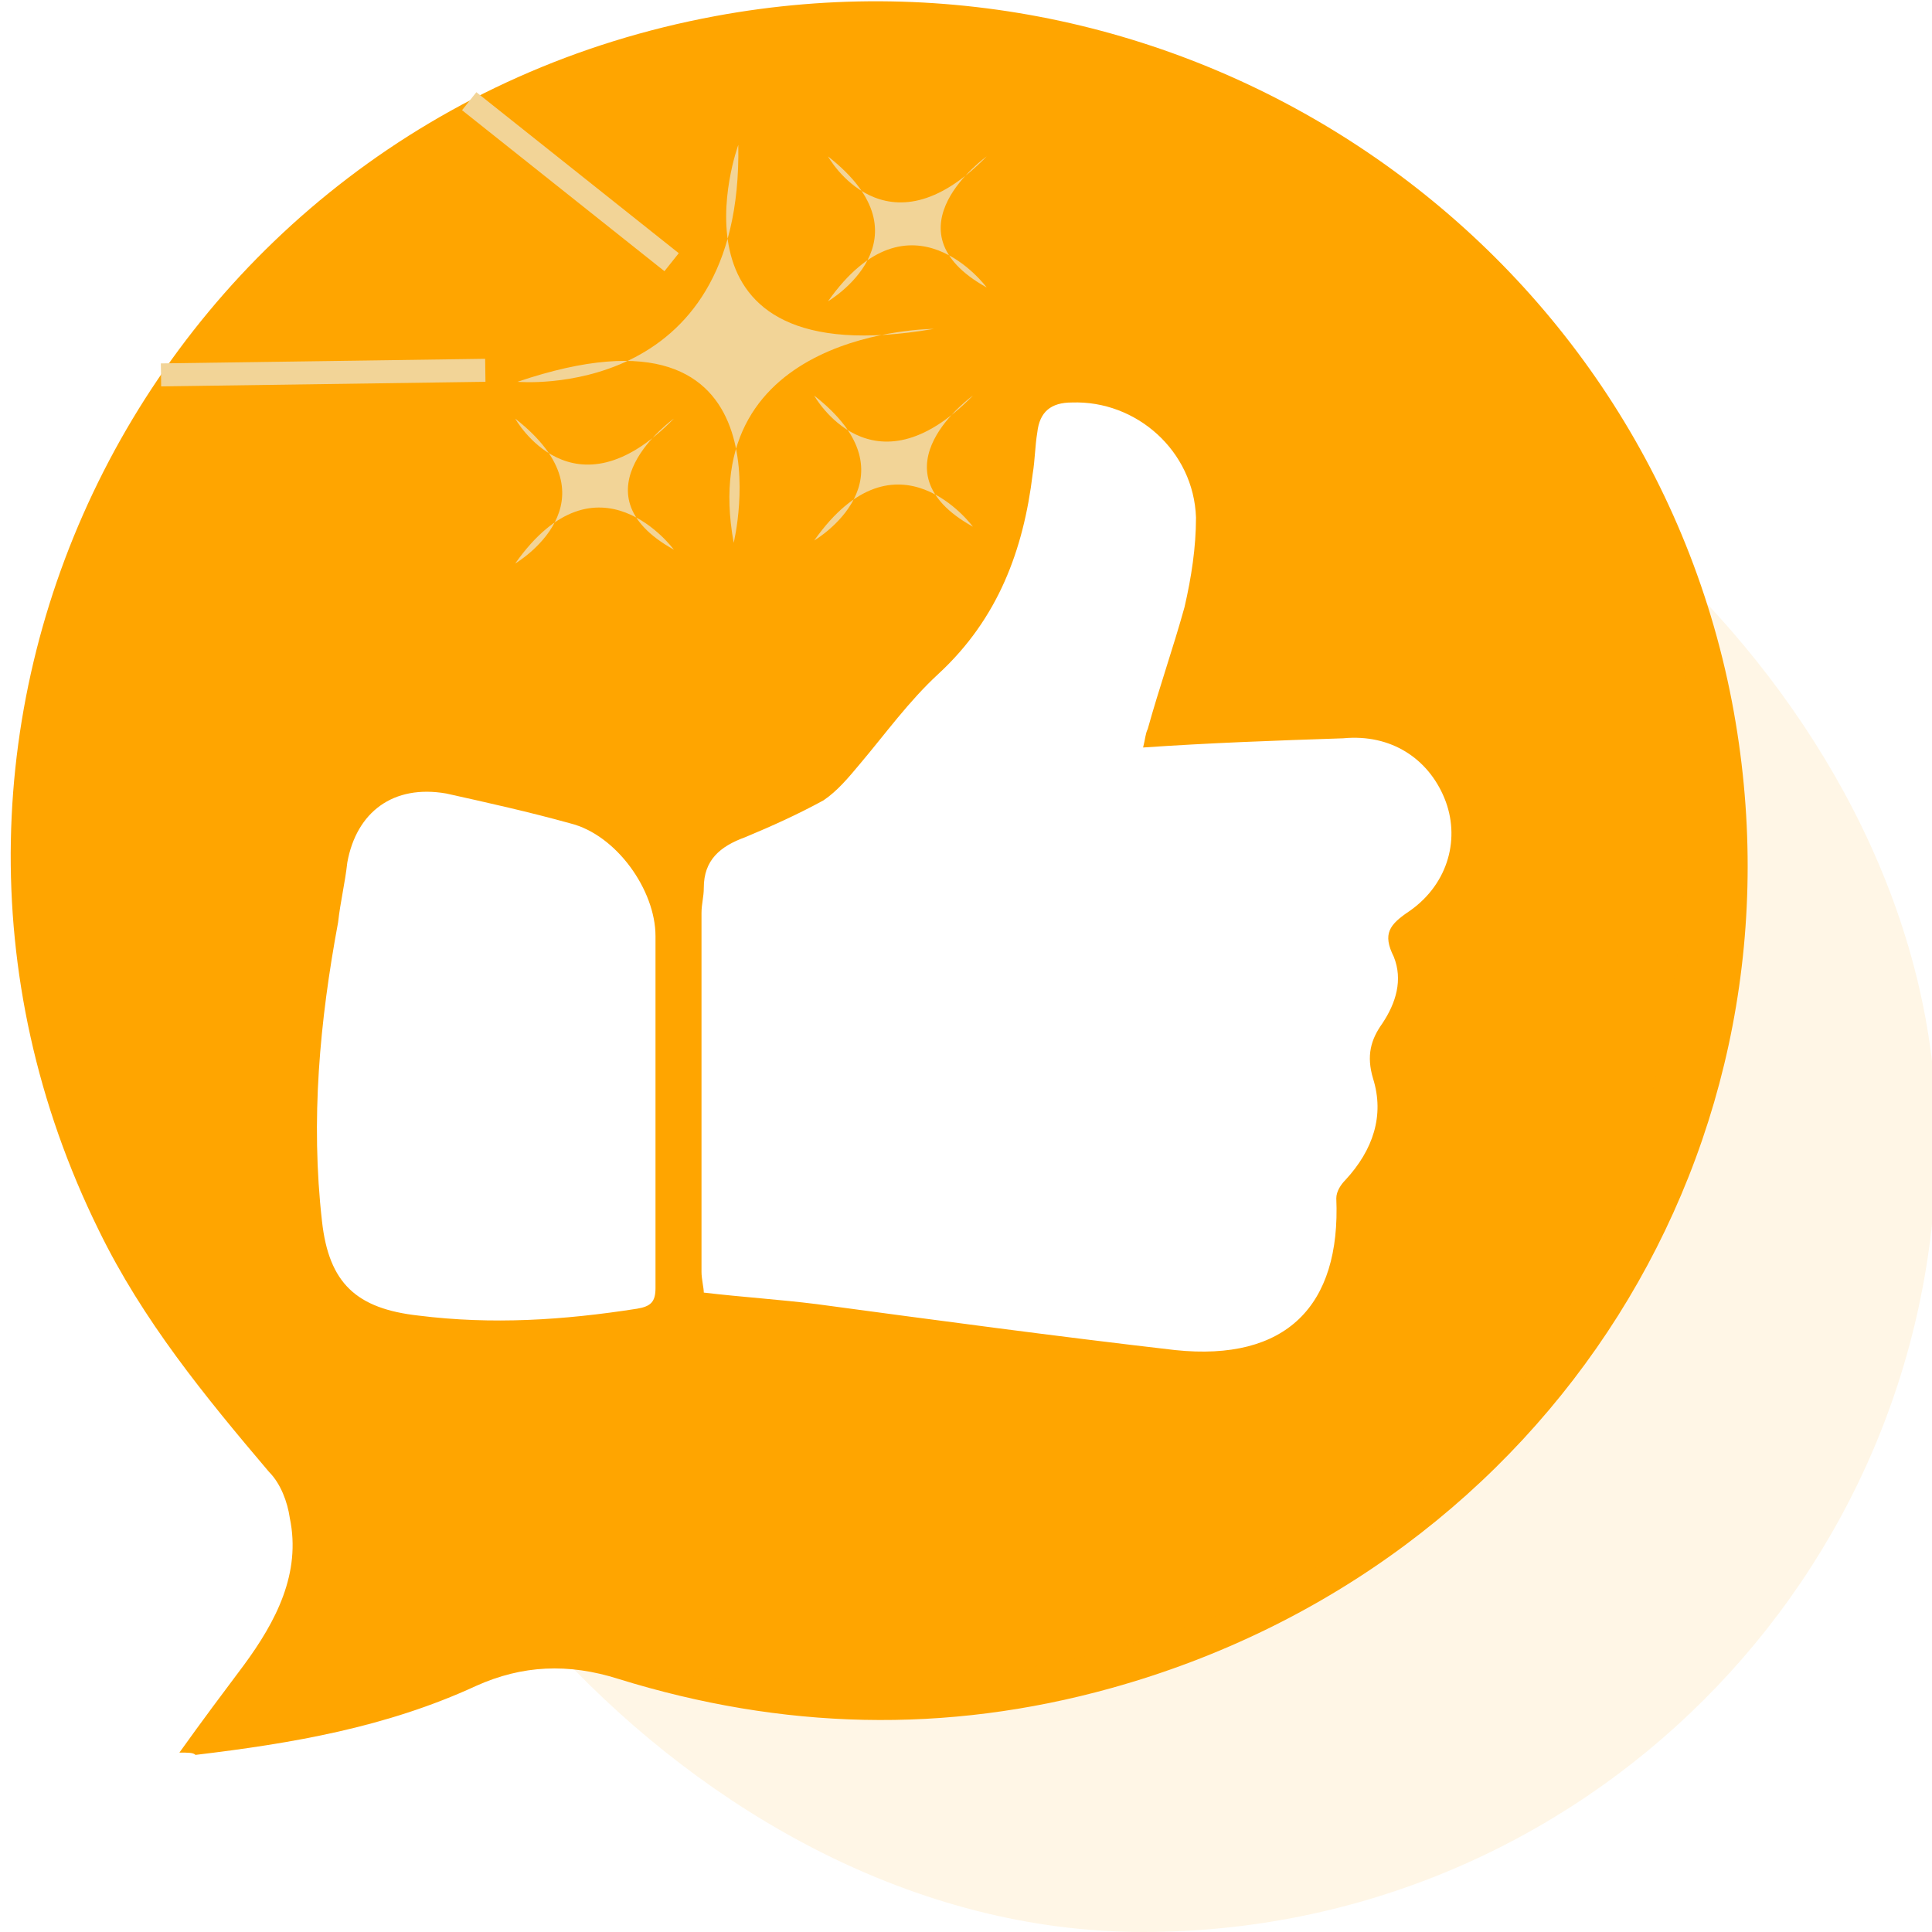
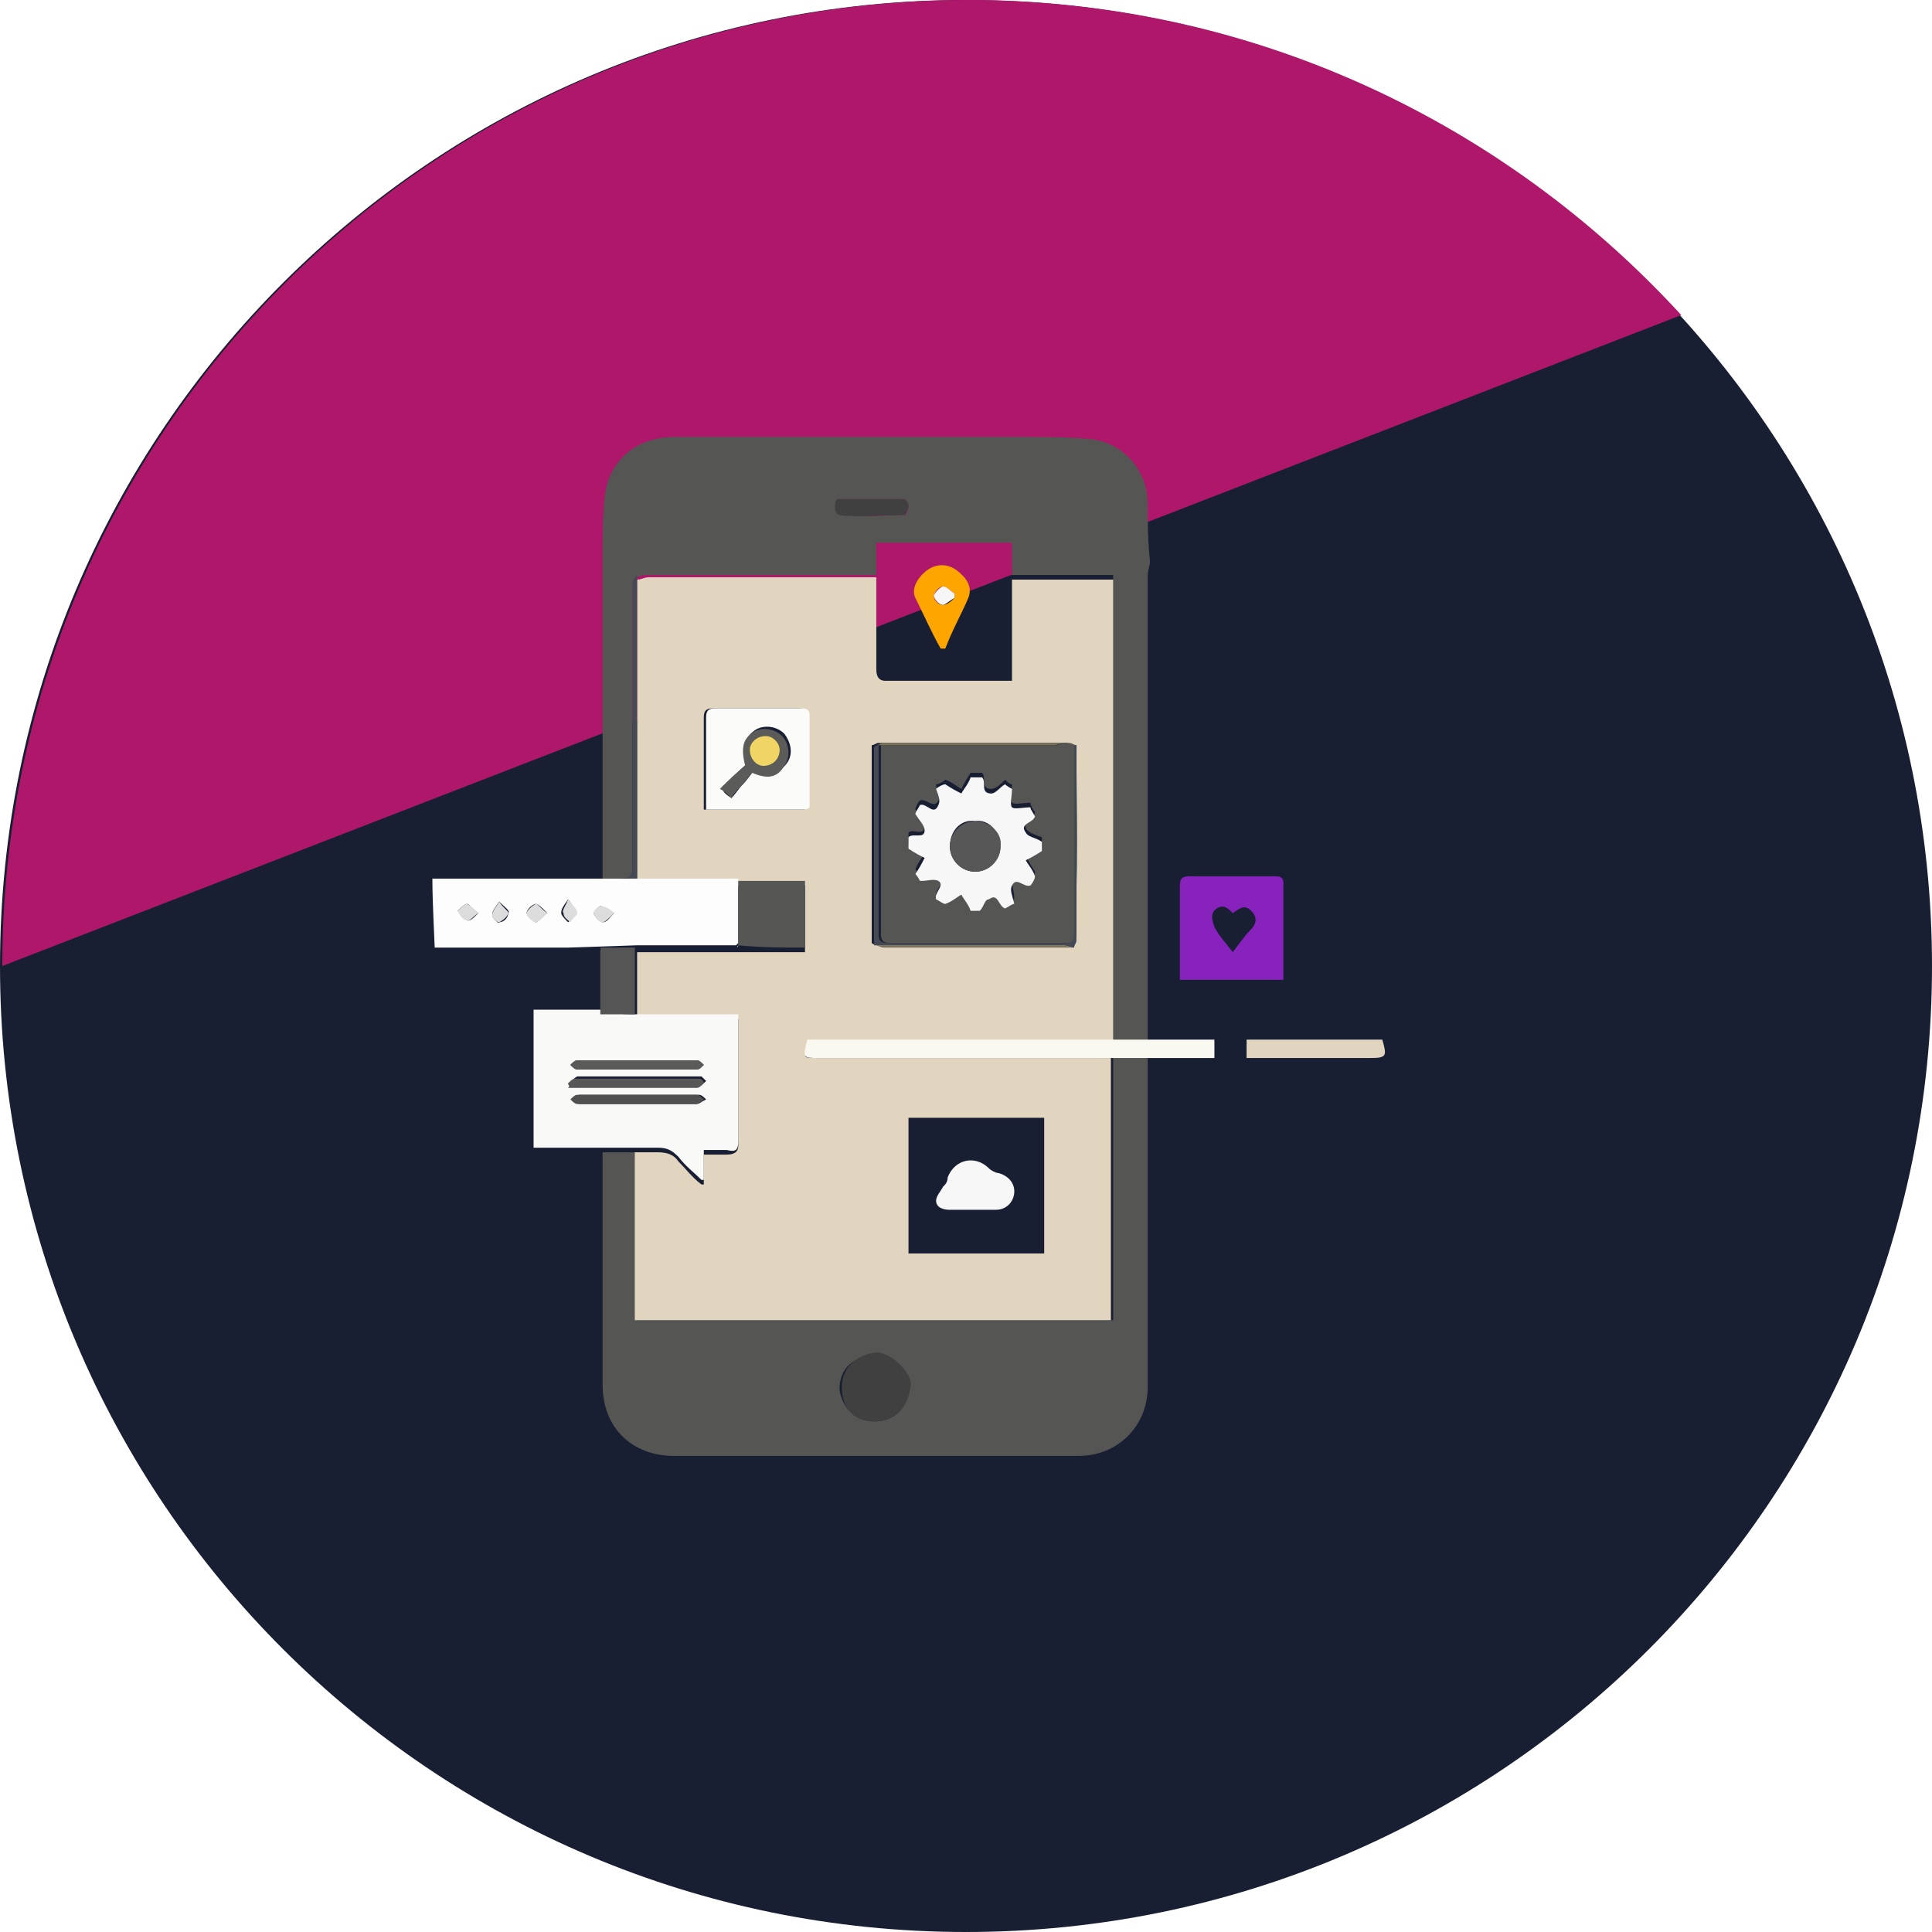
<svg xmlns="http://www.w3.org/2000/svg" version="1.1" id="Layer_1" x="0px" y="0px" viewBox="0 0 84 84" style="enable-background:new 0 0 84 84;" xml:space="preserve">
  <style type="text/css">
- 	.st0{fill:#FFA500;}
- 	.st1{opacity:0.1;fill:#FFA500;enable-background:new    ;}
- 	.st2{fill:#F2D497;enable-background:new    ;}
- 	.st3{fill:#F2D497;stroke:#F2D497;stroke-miterlimit:10;enable-background:new    ;}
+ 	.st0{fill:#191F33;}
+ 	.st1{fill:#AF176A;}
+ 	.st2{fill:#555554;}
+ 	.st3{fill:#E2D5C0;}
+ 	.st4{fill:#FAF9F1;}
+ 	.st5{fill:#444954;}
+ 	.st6{fill:#404040;}
+ 	.st7{fill:#F9F9F8;}
+ 	.st8{fill:#FDFDFD;}
+ 	.st9{fill:#545554;}
+ 	.st10{fill:#E9F2EA;}
+ 	.st11{fill:#8722BC;}
+ 	.st12{fill:#FBFBF9;}
+ 	.st13{fill:#565655;}
+ 	.st14{fill:#7A7258;}
+ 	.st15{fill:#FFA500;}
+ 	.st16{fill:#505050;}
+ 	.st17{fill:#5B5B59;}
+ 	.st18{fill:#575757;}
+ 	.st19{fill:#DCDCDC;}
+ 	.st20{fill:#F7F7F7;}
+ 	.st21{fill:#F6F6F6;}
+ 	.st22{fill:#F0D565;}
</style>
  <g>
-     <g>
-       <path class="st0" d="M7.8,76.2c1-1.4,1.9-2.6,2.8-3.8c1.4-1.9,2.5-4,2-6.4c-0.1-0.7-0.4-1.5-0.9-2c-2.8-3.3-5.5-6.6-7.4-10.5    C-6.6,31.4,6.8,5.2,31.1,0.7c20.5-3.8,40.3,9.6,44.2,29.8c3.7,19.3-7.9,37.6-27,42.9c-7.2,2-14.3,1.8-21.4-0.4    c-2.2-0.7-4.2-0.6-6.2,0.3c-3.9,1.8-8,2.5-12.2,3C8.4,76.2,8.2,76.2,7.8,76.2z M49.7,32.5c0.1-0.4,0.1-0.6,0.2-0.8    c0.5-1.8,1.1-3.5,1.6-5.3c0.3-1.3,0.5-2.6,0.5-3.9c-0.1-2.9-2.6-5.1-5.4-5c-0.9,0-1.4,0.4-1.5,1.3C45,19.4,45,20,44.9,20.6    c-0.4,3.3-1.5,6.3-4.1,8.7c-1.3,1.2-2.3,2.6-3.4,3.9c-0.5,0.6-1,1.2-1.6,1.6c-1.1,0.6-2.2,1.1-3.4,1.6c-1.1,0.4-1.8,1-1.8,2.2    c0,0.4-0.1,0.7-0.1,1.1c0,5.2,0,10.4,0,15.6c0,0.3,0.1,0.7,0.1,0.9c1.7,0.2,3.3,0.3,4.9,0.5c5.2,0.7,10.4,1.4,15.6,2    c4.8,0.5,7.2-1.9,7-6.6c0-0.3,0.2-0.6,0.4-0.8c1.2-1.3,1.7-2.8,1.2-4.4c-0.3-1-0.1-1.7,0.4-2.4c0.6-0.9,0.9-1.9,0.5-2.9    c-0.5-1-0.2-1.4,0.7-2c1.7-1.2,2.2-3.2,1.5-4.9s-2.3-2.8-4.4-2.6C55.4,32.2,52.6,32.3,49.7,32.5z M28.5,48.2c0-2.5,0-5,0-7.5    c0-2-1.7-4.4-3.7-4.9c-1.8-0.5-3.6-0.9-5.4-1.3c-2.3-0.4-3.9,0.8-4.3,3c-0.1,0.9-0.3,1.7-0.4,2.6c-0.8,4.3-1.2,8.6-0.7,13    c0.3,2.7,1.5,3.8,4.2,4.1c3.2,0.4,6.3,0.2,9.5-0.3c0.6-0.1,0.8-0.3,0.8-0.9C28.5,53.4,28.5,50.8,28.5,48.2z" />
-       <path class="st1" d="M73,25c6.3,6.2,11.2,14.9,11.2,24.5C84.2,68.6,68.7,84,49.7,84c-10,0-19-5.3-25.3-12C24.4,72,78.6,85,73,25" />
-     </g>
-     <g>
-       <path class="st2" d="M32.1,6.3c0,0-3.7,10.1,8.5,8c0,0-10.4,0-8.7,9.3c0,0,2.7-11.1-9.4-7C22.5,16.6,32.3,17.5,32.1,6.3z" />
-       <path class="st2" d="M36,6.8c0,0,2.5,4.5,6.9,0c0,0-4.5,3.2,0,5.7c0,0-3.3-4.5-6.9,0.6C36,13.1,40.6,10.4,36,6.8z" />
-       <path class="st2" d="M35.4,17.2c0,0,2.5,4.5,6.9,0c0,0-4.5,3.2,0,5.7c0,0-3.3-4.5-6.9,0.6C35.4,23.5,40,20.8,35.4,17.2z" />
-       <path class="st2" d="M22.4,18.2c0,0,2.5,4.5,6.9,0c0,0-4.5,3.2,0,5.7c0,0-3.3-4.5-6.9,0.6C22.4,24.5,27,21.8,22.4,18.2z" />
-       <line class="st3" x1="20.4" y1="4.4" x2="29.2" y2="11.4" />
-       <line class="st3" x1="21.1" y1="16.1" x2="7" y2="16.3" />
-     </g>
+     <circle class="st0" cx="42" cy="42" r="42" />
+     <path class="st1" d="M0.1,42c0-23.2,18.8-42,42-42c12.3,0,23.3,5.3,31,13.7" />
+     <path class="st2" d="M26.2,24.3c0-0.9,0-1.9,0.1-2.8c0.2-1.5,1.4-2.5,3-2.5c5.1,0,10.1,0,15.2,0c1,0,2,0,3,0.1   c1.4,0.2,2.4,1.4,2.4,2.8c0,0.8,0,1.6,0.1,2.5c0,0.2-0.1,0.4-0.1,0.6c0,6.8,0,13.5,0,20.3c-0.5,0-1,0-1.5,0c0-6.7,0-13.5,0-20.3   c-1.5,0-3,0-4.4,0c0-0.5,0-1,0-1.4c-2,0-4,0-5.9,0c0,0.5,0,1,0,1.4c-3.3,0-6.6,0-9.9,0c-0.2,0-0.3,0-0.5,0.1   c-0.1,0.1-0.2,0.2-0.2,0.3c0,2.4,0,4.8,0,7.2c0,1.7,0,3.4,0,5.1c0,0.4-0.1,0.5-0.5,0.5c-0.3,0-0.5,0.1-0.8,0.1c0,0,0-0.1,0-0.1   C26.2,33.5,26.2,28.9,26.2,24.3z M36.4,21.7c0.2,0.3,0.3,0.7,0.4,0.7c0.8,0.1,1.6,0,2.5,0c0.1,0,0.2-0.2,0.2-0.4   c0-0.1-0.1-0.3-0.2-0.3C38.4,21.7,37.5,21.7,36.4,21.7z" />
+     <path class="st2" d="M26.2,58c0-2.6,0-5.3,0-7.9c0.5,0,1,0,1.5,0c0,2.4,0,4.9,0,7.3c6.9,0,13.8,0,20.7,0c0-3.8,0-7.6,0-11.4   c0.5,0,1,0,1.5,0c0,3.8,0,7.7,0,11.5c0,0.1,0,0.2,0,0.3c0,0.8,0,1.7,0,2.5c0,1.7-1.3,3-3,3c-5.9,0-11.7,0-17.6,0   c-1.8,0-3.1-1.2-3.1-3.1C26.2,59.5,26.2,58.8,26.2,58z M38,61.8c0.9,0,1.5-0.6,1.5-1.5c0-0.7-0.8-1.5-1.5-1.4   c-0.9,0.1-1.5,0.6-1.5,1.5C36.6,61.2,37.2,61.8,38,61.8z" />
+     <path class="st3" d="M58.1,46c-1.3,0-2.6,0-3.9,0c0-0.3,0-0.5,0-0.8c1.4,0,2.7,0,4.1,0c0.6,0,1.2,0,1.8,0c0.2,0.7,0.2,0.8-0.5,0.8   C59.1,46,58.6,46,58.1,46z" />
+     <path class="st3" d="M48.3,46c0,3.8,0,7.6,0,11.4c-6.9,0-13.7,0-20.7,0c0-2.4,0-4.9,0-7.3c0.3,0,0.6,0,1,0c0.4,0,0.7,0.1,0.9,0.4   c0.3,0.3,0.6,0.7,1,1c0,0,0.1,0,0.1,0c0-0.4,0-0.9,0-1.3c0.4,0,0.7,0,1,0c0.3,0,0.5-0.1,0.5-0.4c0-1.7,0-3.3,0-5c0-0.1,0-0.3,0-0.5   c-1.5,0-3,0-4.4,0c0-1,0-2,0-2.9c1.4,0,2.9,0,4.3,0c0,0,0.1,0,0.1,0c1,0,1.9,0,2.9,0c0-1,0-1.9,0-2.9c-1,0-2,0-2.9,0   c-0.2,0-0.4,0-0.5,0c-1.3,0-2.6,0-3.9,0c0,0,0,0,0-0.1c0,0,0-0.1,0-0.1c0-3,0-5.9,0-8.9c0-1.4,0-2.8,0-4.2c0.2,0,0.3-0.1,0.5-0.1   c3.3,0,6.6,0,9.9,0c0,1.3,0,2.6,0,4c0,0.3,0.1,0.5,0.4,0.5c1.7,0,3.4,0,5.1,0c0.1,0,0.2,0,0.4,0c0-1.5,0-2.9,0-4.4   c1.5,0,2.9,0,4.4,0c0,6.8,0,13.5,0,20.3c-0.2,0-0.3,0-0.5,0c-4.1,0-8.2,0-12.2,0c-0.2,0-0.3,0-0.5,0C34.9,46,34.9,46,35.6,46   c1,0,1.9,0,2.9,0C41.8,46,45.1,46,48.3,46z M46.8,32.4c-0.1,0-0.2,0-0.4-0.1c-0.1,0-0.2,0-0.3,0c-0.5,0-1,0-1.4,0   c-2.2,0-4.3,0-6.5,0c-0.1,0-0.2,0.1-0.3,0.1c0,2.9,0,5.7,0,8.6c0.1,0.1,0.3,0.1,0.4,0.1c2.6,0,5.2,0,7.8,0c0.2,0,0.3,0,0.5,0   c0-0.1,0.1-0.2,0.1-0.3C46.9,38.1,46.8,35.2,46.8,32.4z M45.4,48.6c-2,0-3.9,0-5.9,0c0,2,0,3.9,0,5.9c2,0,3.9,0,5.9,0   C45.4,52.5,45.4,50.6,45.4,48.6z M35,35.2c0-0.1,0.1-0.1,0.1-0.1c0-1.3,0-2.7,0-4c0-0.3-0.2-0.3-0.4-0.3c-1.2,0-2.4,0-3.7,0   c-0.3,0-0.4,0.1-0.4,0.4c0,1.2,0,2.4,0,3.7c0,0.1,0,0.2,0,0.3C32.2,35.2,33.6,35.2,35,35.2z" />
+     <path class="st4" d="M48.3,46c-3.3,0-6.6,0-9.8,0c-1,0-1.9,0-2.9,0c-0.7,0-0.7,0-0.5-0.8c0.1,0,0.3,0,0.5,0c4.1,0,8.2,0,12.2,0   c0.2,0,0.3,0,0.5,0c0.5,0,1,0,1.5,0c1,0,2,0,3,0c0,0.3,0,0.5,0,0.8c-1,0-2,0-3,0C49.3,46,48.8,46,48.3,46z" />
+     <path class="st5" d="M27.7,25c0,1.4,0,2.8,0,4.2c0,3,0,5.9,0,8.9c0,0,0,0,0,0c0,0,0,0,0,0.1c0,0,0,0,0,0.1c-0.5,0-1,0-1.5,0   c0,0,0,0,0,0c0.3,0,0.5-0.1,0.8-0.1c0.4,0,0.5-0.1,0.5-0.5c0-1.7,0-3.4,0-5.1c0-2.4,0-4.8,0-7.2C27.5,25.2,27.6,25.1,27.7,25z" />
+     <path class="st6" d="M36.4,21.7c1.1,0,2,0,2.9,0c0.1,0,0.2,0.2,0.2,0.3c0,0.1-0.1,0.4-0.2,0.4c-0.8,0-2,0.1-2.8,0   c-0.1,0-0.2-0.2-0.2-0.3C36.3,21.9,36.3,21.8,36.4,21.7z" />
+     <path class="st7" d="M27.7,44.1c1.5,0,2.9,0,4.4,0c0,0.2,0,0.3,0,0.5c0,1.7,0,3.3,0,5c0,0.4-0.1,0.5-0.5,0.4c-0.3,0-0.6,0-1,0   c0,0.5,0,0.9,0,1.3c0,0-0.1,0-0.1,0c-0.3-0.3-0.7-0.6-1-1c-0.3-0.3-0.5-0.4-0.9-0.4c-0.3,0-0.6,0-1,0c-0.5,0-1,0-1.5,0   c-1,0-1.9,0-2.9,0c0-2,0-3.9,0-6c1,0,1.9,0,2.9,0C26.7,44.1,27.2,44.1,27.7,44.1z M27.7,48c0.9,0,1.7,0,2.6,0   c0.1,0,0.2-0.1,0.4-0.2c-0.1-0.1-0.2-0.2-0.3-0.2c-1.7,0-3.5,0-5.2,0c-0.1,0-0.2,0.1-0.3,0.2c0.1,0.1,0.2,0.2,0.3,0.2   C25.9,48,26.8,48,27.7,48z M27.7,46.5c0.9,0,1.7,0,2.6,0c0.1,0,0.2-0.1,0.3-0.2c-0.1-0.1-0.2-0.2-0.3-0.2c-1.7,0-3.5,0-5.2,0   c-0.1,0-0.2,0.1-0.3,0.2c0.1,0.1,0.2,0.2,0.3,0.2C25.9,46.5,26.8,46.5,27.7,46.5z M24.7,47.1c0,0,0.1,0.1,0.1,0.1   c0.2,0,0.5,0,0.7,0c1.6,0,3.2,0,4.9,0c0.1,0,0.2-0.1,0.3-0.2c-0.1-0.1-0.2-0.2-0.2-0.2c-1.8,0-3.6,0-5.4,0   C24.9,46.9,24.8,47.1,24.7,47.1z" />
+     <path class="st8" d="M24.7,41.2c-1.9,0-3.8,0-5.8,0c0-0.1-0.1-2-0.1-2.9c0,0,0-0.1,0-0.1c0,0,0.1,0,0.1,0c1.5,0,3,0,4.5,0   c0.9,0,1.8,0,2.8,0c0.5,0,1,0,1.5,0c1.3,0,2.6,0,3.9,0c0.2,0,0.4,0,0.5,0c0,0.9,0,1.9,0,2.8c0,0-0.1,0.1-0.1,0.1   c-1.4,0-2.9,0-4.3,0 M21.7,39.2c-0.2,0.3-0.3,0.4-0.3,0.6c0,0.1,0.3,0.4,0.3,0.3c0.2,0,0.4-0.2,0.4-0.4   C22.2,39.6,21.9,39.4,21.7,39.2z M20.8,39.7c-0.3-0.2-0.4-0.4-0.5-0.4c-0.1,0-0.3,0.2-0.4,0.3c0.1,0.1,0.2,0.3,0.4,0.4   C20.4,40.1,20.6,39.9,20.8,39.7z M23.8,39.7c-0.2-0.2-0.4-0.4-0.5-0.4c-0.1,0-0.4,0.2-0.4,0.4c0,0.1,0.2,0.3,0.4,0.4   C23.4,40.1,23.5,39.9,23.8,39.7z M24.7,39.1c-0.2,0.3-0.3,0.4-0.3,0.6c0,0.1,0.2,0.3,0.3,0.4c0.1-0.1,0.3-0.2,0.3-0.4   C25.1,39.6,24.9,39.4,24.7,39.1z M26.7,39.7c-0.3-0.1-0.4-0.3-0.6-0.3c-0.1,0-0.3,0.3-0.3,0.3c0.1,0.2,0.2,0.3,0.4,0.4   C26.4,40.1,26.5,39.9,26.7,39.7z" />
+     <path class="st9" d="M26.1,41.2c0.5,0,1,0,1.5,0c0,1,0,2,0,2.9c-0.5,0-1,0-1.5,0c0-0.9,0-1.8,0-2.8C26.2,41.3,26.1,41.3,26.1,41.2z   " />
+     <path class="st10" d="M18.8,38.3C18.8,38.4,18.9,38.3,18.8,38.3C18.9,38.3,18.8,38.4,18.8,38.3z" />
+     <path class="st6" d="M38,61.8c-0.9,0-1.4-0.6-1.4-1.5c0-0.8,0.6-1.4,1.5-1.5c0.6,0,1.5,0.8,1.5,1.4C39.5,61.2,38.9,61.8,38,61.8z" />
+     <path class="st11" d="M55.8,42.6c-1.5,0-3,0-4.5,0c0-0.5,0-0.9,0-1.4c0-0.9,0-1.8,0-2.7c0-0.3,0.1-0.4,0.4-0.4c1.2,0,2.5,0,3.7,0   c0.2,0,0.4,0,0.4,0.3C55.8,39.9,55.8,41.2,55.8,42.6z M53.6,41.4c0.3-0.4,0.5-0.7,0.8-1c0.2-0.2,0.3-0.5,0-0.8   c-0.3-0.3-0.5-0.1-0.8,0.1c-0.2-0.2-0.4-0.4-0.7-0.2c-0.3,0.2-0.2,0.5-0.1,0.8C53,40.7,53.3,41,53.6,41.4z" />
+     <path class="st2" d="M46.2,32.3c0.1,0,0.2,0,0.3,0c0.1,0,0.2,0.1,0.3,0.1c0,2.7,0,5.4,0,8.2c0,0.3-0.1,0.4-0.4,0.4   c-2.6,0-5.1,0-7.7,0c-0.3,0-0.4-0.1-0.4-0.4c0-2.7,0-5.4,0-8.2c2.5,0,5,0,7.6,0C45.9,32.4,46,32.4,46.2,32.3z M42.6,39.6   c0.1-0.3,0.2-0.6,0.4-0.7c0.4-0.2,0.3,0.4,0.7,0.4c0.1-0.1,0.3-0.2,0.4-0.2c0-0.3-0.1-0.6-0.1-0.8c0.2-0.4,0.5,0.1,0.8,0   c0.1-0.1,0.2-0.3,0.2-0.4c-0.2-0.3-0.3-0.5-0.4-0.7c0.2-0.1,0.4-0.2,0.7-0.4c0-0.1,0-0.3,0-0.4c-0.3-0.1-0.6-0.2-0.7-0.4   c-0.2-0.4,0.4-0.4,0.4-0.7c-0.1-0.1-0.2-0.3-0.2-0.4c-0.3,0-0.7,0.1-0.8,0c-0.1-0.1,0-0.5,0-0.8c-0.1,0-0.2-0.1-0.3-0.2   c-0.2,0.2-0.4,0.4-0.6,0.4c-0.5,0-0.2-0.5-0.4-0.7c-0.2,0-0.4,0-0.5,0c-0.2,0.3-0.3,0.5-0.4,0.7c-0.2-0.1-0.4-0.3-0.7-0.4   c-0.1,0.1-0.3,0.2-0.4,0.2c0,0.3,0.2,0.6,0.1,0.7c-0.2,0.4-0.5-0.1-0.8,0c-0.1,0.1-0.2,0.3-0.2,0.4c0.2,0.3,0.4,0.5,0.4,0.7   c0,0.5-0.5,0.1-0.7,0.3c0,0.2,0,0.4,0,0.5c0.3,0.2,0.5,0.3,0.7,0.4c-0.1,0.2-0.3,0.4-0.4,0.7c0.1,0.1,0.1,0.2,0.2,0.3   c0,0,0.1,0,0.1,0c0.2,0,0.5-0.1,0.7,0c0.4,0.2-0.1,0.5-0.1,0.8c0.1,0.1,0.3,0.2,0.4,0.2c0.3-0.2,0.5-0.3,0.7-0.4   c0.1,0.2,0.2,0.4,0.4,0.7C42.3,39.6,42.5,39.6,42.6,39.6z" />
+     <path class="st12" d="M35,35.2c-1.4,0-2.8,0-4.3,0c0-0.1,0-0.2,0-0.3c0-1.2,0-2.4,0-3.7c0-0.3,0.1-0.4,0.4-0.4c1.2,0,2.4,0,3.7,0   c0.2,0,0.4,0,0.4,0.3c0,1.3,0,2.7,0,4C35.1,35.2,35,35.2,35,35.2z M31.8,34.7c0.2-0.2,0.3-0.4,0.5-0.6c0.2-0.2,0.3-0.4,0.5-0.6   c0.7,0.2,1.1,0.1,1.4-0.3c0.3-0.4,0.2-0.9-0.1-1.3c-0.3-0.3-0.8-0.4-1.2-0.2c-0.5,0.3-0.6,0.7-0.4,1.5c-0.4,0.3-0.7,0.7-1.1,1   C31.4,34.4,31.5,34.5,31.8,34.7z" />
+     <path class="st13" d="M32.1,41.1c0-0.9,0-1.9,0-2.8c1,0,1.9,0,2.9,0c0,1,0,1.9,0,2.9C34.1,41.2,33.1,41.2,32.1,41.1   C32.1,41.1,32.1,41.1,32.1,41.1z" />
+     <path class="st5" d="M38.2,32.4c0,2.7,0,5.4,0,8.2c0,0.3,0.1,0.4,0.4,0.4c2.6,0,5.1,0,7.7,0c0.3,0,0.4-0.1,0.4-0.4   c0-2.7,0-5.4,0-8.2c0,0,0.1,0,0.1,0c0,2.8,0,5.6,0,8.5c0,0.1-0.1,0.2-0.1,0.3c-0.2,0-0.3-0.1-0.5-0.1c-2.7,0-5.5,0-8.2,0   c0-2.9,0-5.7,0-8.6C38.1,32.4,38.1,32.4,38.2,32.4z" />
+     <path class="st14" d="M38,41.1c2.7,0,5.5,0,8.2,0c0.2,0,0.3,0.1,0.5,0.1c-0.2,0-0.3,0-0.5,0c-2.6,0-5.2,0-7.8,0   C38.3,41.2,38.2,41.1,38,41.1z" />
+     <path class="st14" d="M38.2,32.4c0,0-0.1,0-0.1,0c0.1,0,0.2-0.1,0.3-0.1c2.2,0,4.3,0,6.5,0c0.5,0,1,0,1.4,0c-0.2,0-0.3,0.1-0.5,0.1   C43.2,32.4,40.7,32.4,38.2,32.4z" />
+     <path class="st14" d="M46.8,32.4c0,0-0.1,0-0.1,0c-0.1,0-0.2-0.1-0.3-0.1C46.6,32.4,46.7,32.4,46.8,32.4z" />
+     <path class="st10" d="M32.1,41.1C32.1,41.1,32.1,41.1,32.1,41.1C32.1,41.2,32,41.2,32.1,41.1C32,41.1,32.1,41.1,32.1,41.1z" />
+     <path class="st2" d="M27.6,38.2C27.6,38.1,27.6,38.1,27.6,38.2C27.6,38.1,27.6,38.1,27.6,38.2C27.6,38.1,27.6,38.1,27.6,38.2z" />
+     <path class="st15" d="M40.9,28.2c-0.4-0.7-0.7-1.4-1.1-2.2c-0.2-0.4,0.1-0.9,0.5-1.2c0.4-0.3,0.9-0.3,1.3,0   c0.4,0.3,0.7,0.7,0.5,1.2c-0.3,0.7-0.7,1.4-1,2.2C41.1,28.2,41,28.2,40.9,28.2z M41.5,26c0-0.1,0-0.1,0-0.2   c-0.2-0.1-0.3-0.3-0.5-0.3c-0.2,0-0.4,0.3-0.4,0.4c0,0.2,0.2,0.4,0.4,0.4C41.2,26.3,41.4,26.1,41.5,26z" />
+     <path class="st16" d="M27.7,48c-0.9,0-1.7,0-2.6,0c-0.1,0-0.2-0.1-0.3-0.2c0.1-0.1,0.2-0.2,0.3-0.2c1.7,0,3.5,0,5.2,0   c0.1,0,0.2,0.1,0.3,0.2c-0.1,0.1-0.2,0.2-0.4,0.2C29.4,48,28.5,48,27.7,48z" />
+     <path class="st17" d="M27.7,46.5c-0.9,0-1.8,0-2.6,0c-0.1,0-0.2-0.1-0.3-0.2c0.1-0.1,0.2-0.2,0.3-0.2c1.7,0,3.5,0,5.2,0   c0.1,0,0.2,0.1,0.3,0.2c-0.1,0.1-0.2,0.2-0.3,0.2C29.4,46.5,28.6,46.5,27.7,46.5z" />
+     <path class="st18" d="M24.7,47.1c0.1-0.1,0.2-0.2,0.3-0.2c1.8,0,3.6,0,5.4,0c0.1,0,0.2,0.1,0.2,0.2c-0.1,0.1-0.2,0.2-0.3,0.2   c-1.6,0-3.2,0-4.9,0c-0.2,0-0.5,0-0.7,0C24.8,47.2,24.7,47.2,24.7,47.1z" />
+     <path class="st19" d="M21.7,39.2c0.2,0.3,0.4,0.4,0.4,0.5c0,0.1-0.2,0.3-0.4,0.4c-0.1,0-0.3-0.2-0.3-0.3   C21.4,39.6,21.6,39.4,21.7,39.2z" />
+     <path class="st19" d="M20.8,39.7c-0.3,0.2-0.4,0.4-0.5,0.3c-0.2,0-0.3-0.2-0.4-0.4c0.1-0.1,0.3-0.3,0.4-0.3   C20.5,39.4,20.6,39.5,20.8,39.7z" />
+     <path class="st19" d="M23.8,39.7c-0.2,0.2-0.4,0.4-0.5,0.4c-0.1,0-0.4-0.2-0.4-0.4c0-0.1,0.2-0.3,0.4-0.4   C23.4,39.3,23.5,39.5,23.8,39.7z" />
+     <path class="st19" d="M24.7,39.1c0.2,0.3,0.4,0.4,0.4,0.6c0,0.1-0.2,0.2-0.3,0.4c-0.1-0.1-0.3-0.2-0.3-0.4   C24.4,39.6,24.6,39.4,24.7,39.1z" />
+     <path class="st19" d="M26.7,39.7c-0.2,0.2-0.4,0.4-0.5,0.4c-0.2,0-0.3-0.2-0.4-0.4c0-0.1,0.2-0.3,0.3-0.3   C26.3,39.4,26.5,39.5,26.7,39.7z" />
+     <path class="st20" d="M42.6,39.6c-0.1,0-0.3,0-0.4,0c-0.1-0.3-0.3-0.5-0.4-0.7c-0.2,0.1-0.4,0.3-0.7,0.4c-0.1,0-0.2-0.1-0.4-0.2   c-0.1-0.3,0.4-0.6,0.1-0.8c-0.2-0.1-0.5,0-0.7,0c0,0-0.1,0-0.1,0c-0.1-0.2-0.2-0.3-0.2-0.3c0.2-0.3,0.3-0.5,0.4-0.7   c-0.2-0.1-0.4-0.2-0.7-0.4c0-0.1,0-0.3,0-0.5c0.2-0.2,0.7,0.1,0.7-0.3c0-0.2-0.2-0.4-0.4-0.7c0-0.1,0.1-0.2,0.2-0.4   c0.3-0.1,0.6,0.5,0.8,0c0.1-0.2,0-0.4-0.1-0.7c0.1-0.1,0.3-0.2,0.4-0.2c0.3,0.2,0.5,0.3,0.7,0.4c0.1-0.2,0.3-0.4,0.4-0.7   c0.1,0,0.3,0,0.5,0c0.2,0.2-0.1,0.7,0.4,0.7c0.2,0,0.4-0.3,0.6-0.4c0.1,0.1,0.3,0.2,0.3,0.2c0,0.3-0.1,0.7,0,0.8   c0.1,0.1,0.5,0,0.8,0c0,0.1,0.1,0.2,0.2,0.4c-0.1,0.3-0.7,0.3-0.4,0.7c0.1,0.2,0.4,0.2,0.7,0.4c0,0.1,0,0.3,0,0.4   c-0.3,0.2-0.5,0.3-0.7,0.4c0.1,0.2,0.3,0.4,0.4,0.7c0,0.1-0.1,0.3-0.2,0.4c-0.3,0.1-0.6-0.4-0.8,0c-0.1,0.2,0,0.4,0.1,0.8   c-0.1,0-0.2,0.1-0.4,0.2c-0.3-0.1-0.3-0.7-0.7-0.4C42.8,39.1,42.8,39.4,42.6,39.6z M41.3,36.8c0,0.6,0.5,1.1,1.1,1.1   c0.6,0,1.1-0.5,1.1-1.1c0-0.6-0.5-1.2-1.1-1.1C41.8,35.6,41.3,36.1,41.3,36.8z" />
+     <path class="st20" d="M42.3,52.6c-0.3,0-0.7,0-1,0c-0.3,0-0.6-0.1-0.6-0.4c0-0.2,0.2-0.4,0.3-0.6c0.1-0.1,0.2-0.2,0.2-0.4   c0.3-0.8,1.2-1,1.8-0.4c0.1,0.1,0.3,0.2,0.4,0.2c0.4,0.1,0.7,0.4,0.7,0.8c0,0.4-0.3,0.8-0.8,0.8C43,52.6,42.7,52.6,42.3,52.6   C42.3,52.6,42.3,52.6,42.3,52.6z" />
+     <path class="st17" d="M31.8,34.7c-0.2-0.2-0.3-0.3-0.5-0.4c0.4-0.4,0.7-0.7,1.1-1c-0.2-0.8-0.1-1.2,0.4-1.5   c0.4-0.2,0.9-0.1,1.2,0.2c0.3,0.3,0.4,0.9,0.1,1.3c-0.3,0.5-0.7,0.6-1.4,0.3c-0.2,0.2-0.3,0.4-0.5,0.6   C32.1,34.3,31.9,34.5,31.8,34.7z M33.3,32c-0.3,0-0.6,0.3-0.7,0.6c0,0.3,0.3,0.6,0.6,0.7c0.4,0,0.7-0.3,0.7-0.7   C33.9,32.3,33.6,32,33.3,32z" />
+     <path class="st21" d="M41.5,26c-0.2,0.1-0.4,0.3-0.5,0.3c-0.2,0-0.4-0.3-0.4-0.4c0-0.1,0.3-0.4,0.4-0.4c0.2,0,0.3,0.2,0.5,0.3   C41.5,25.8,41.5,25.9,41.5,26z" />
+     <path class="st18" d="M41.3,36.8c0-0.6,0.5-1.1,1.1-1.1c0.6,0,1.2,0.5,1.1,1.1c0,0.6-0.5,1.1-1.1,1.1   C41.8,37.9,41.3,37.4,41.3,36.8z" />
+     <path class="st22" d="M33.3,32c0.3,0,0.6,0.3,0.6,0.6c0,0.4-0.3,0.7-0.7,0.7c-0.3,0-0.6-0.3-0.6-0.7C32.6,32.3,32.9,32,33.3,32z" />
  </g>
</svg>
